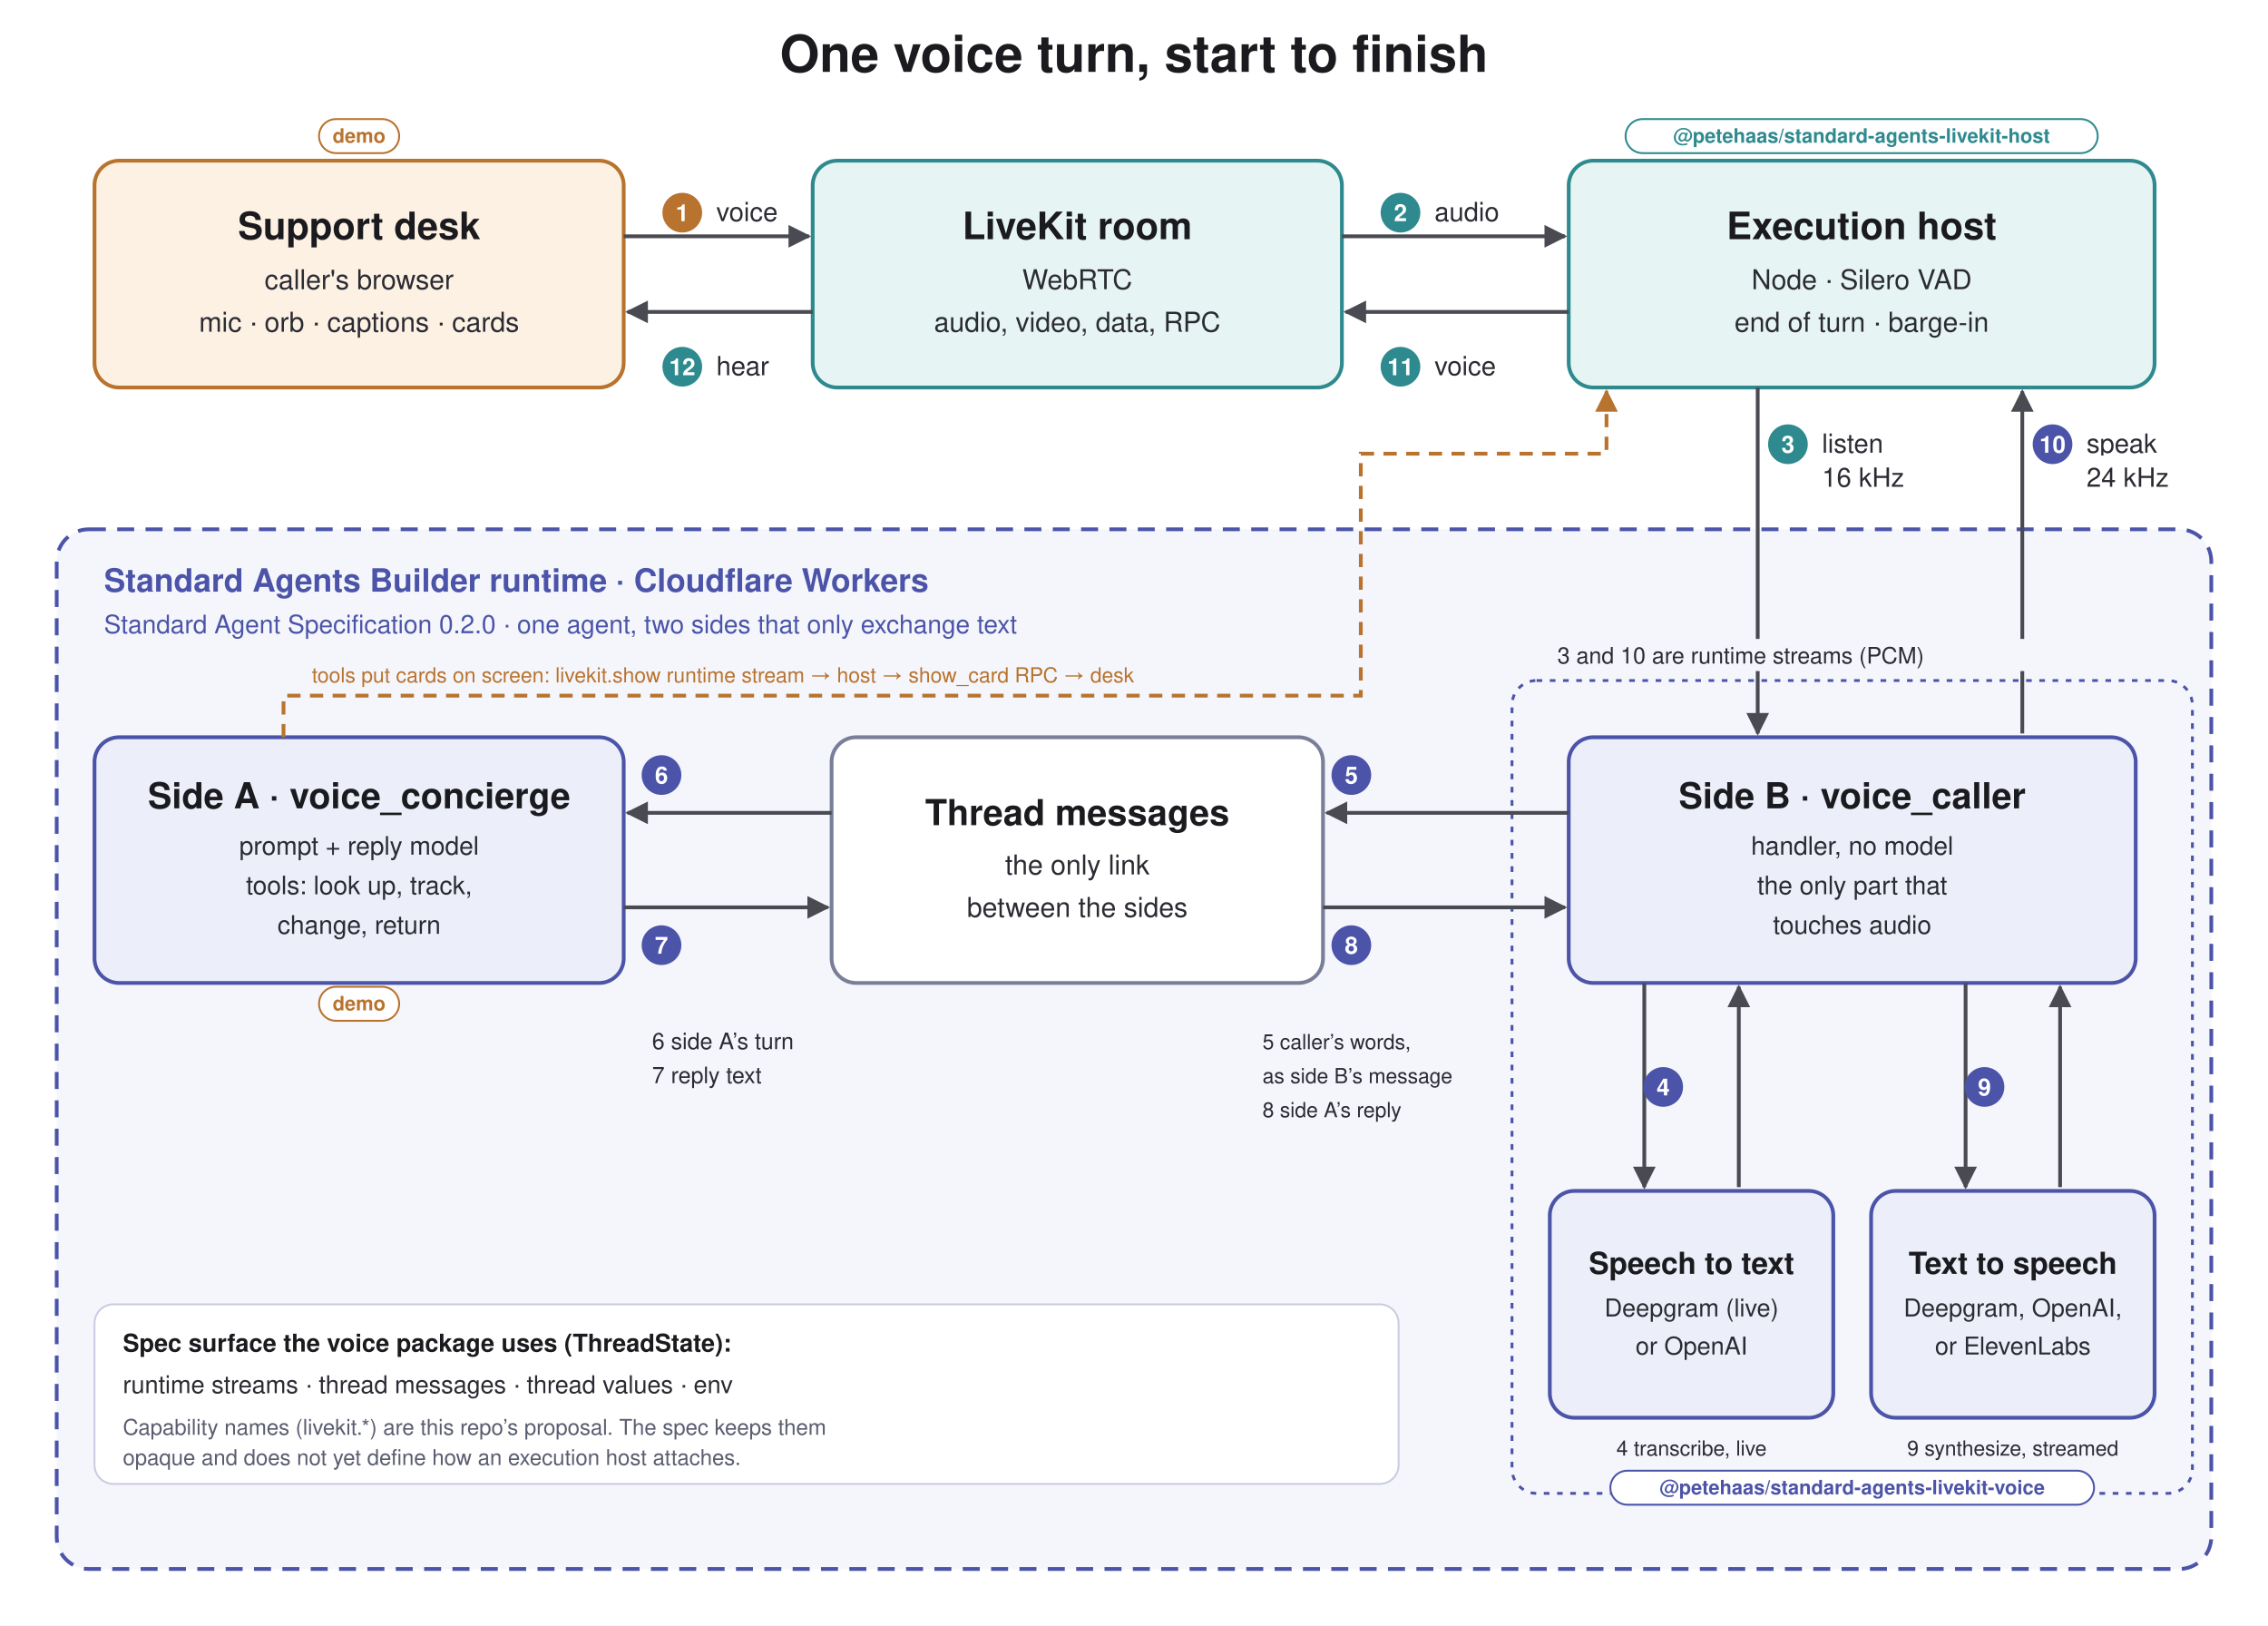
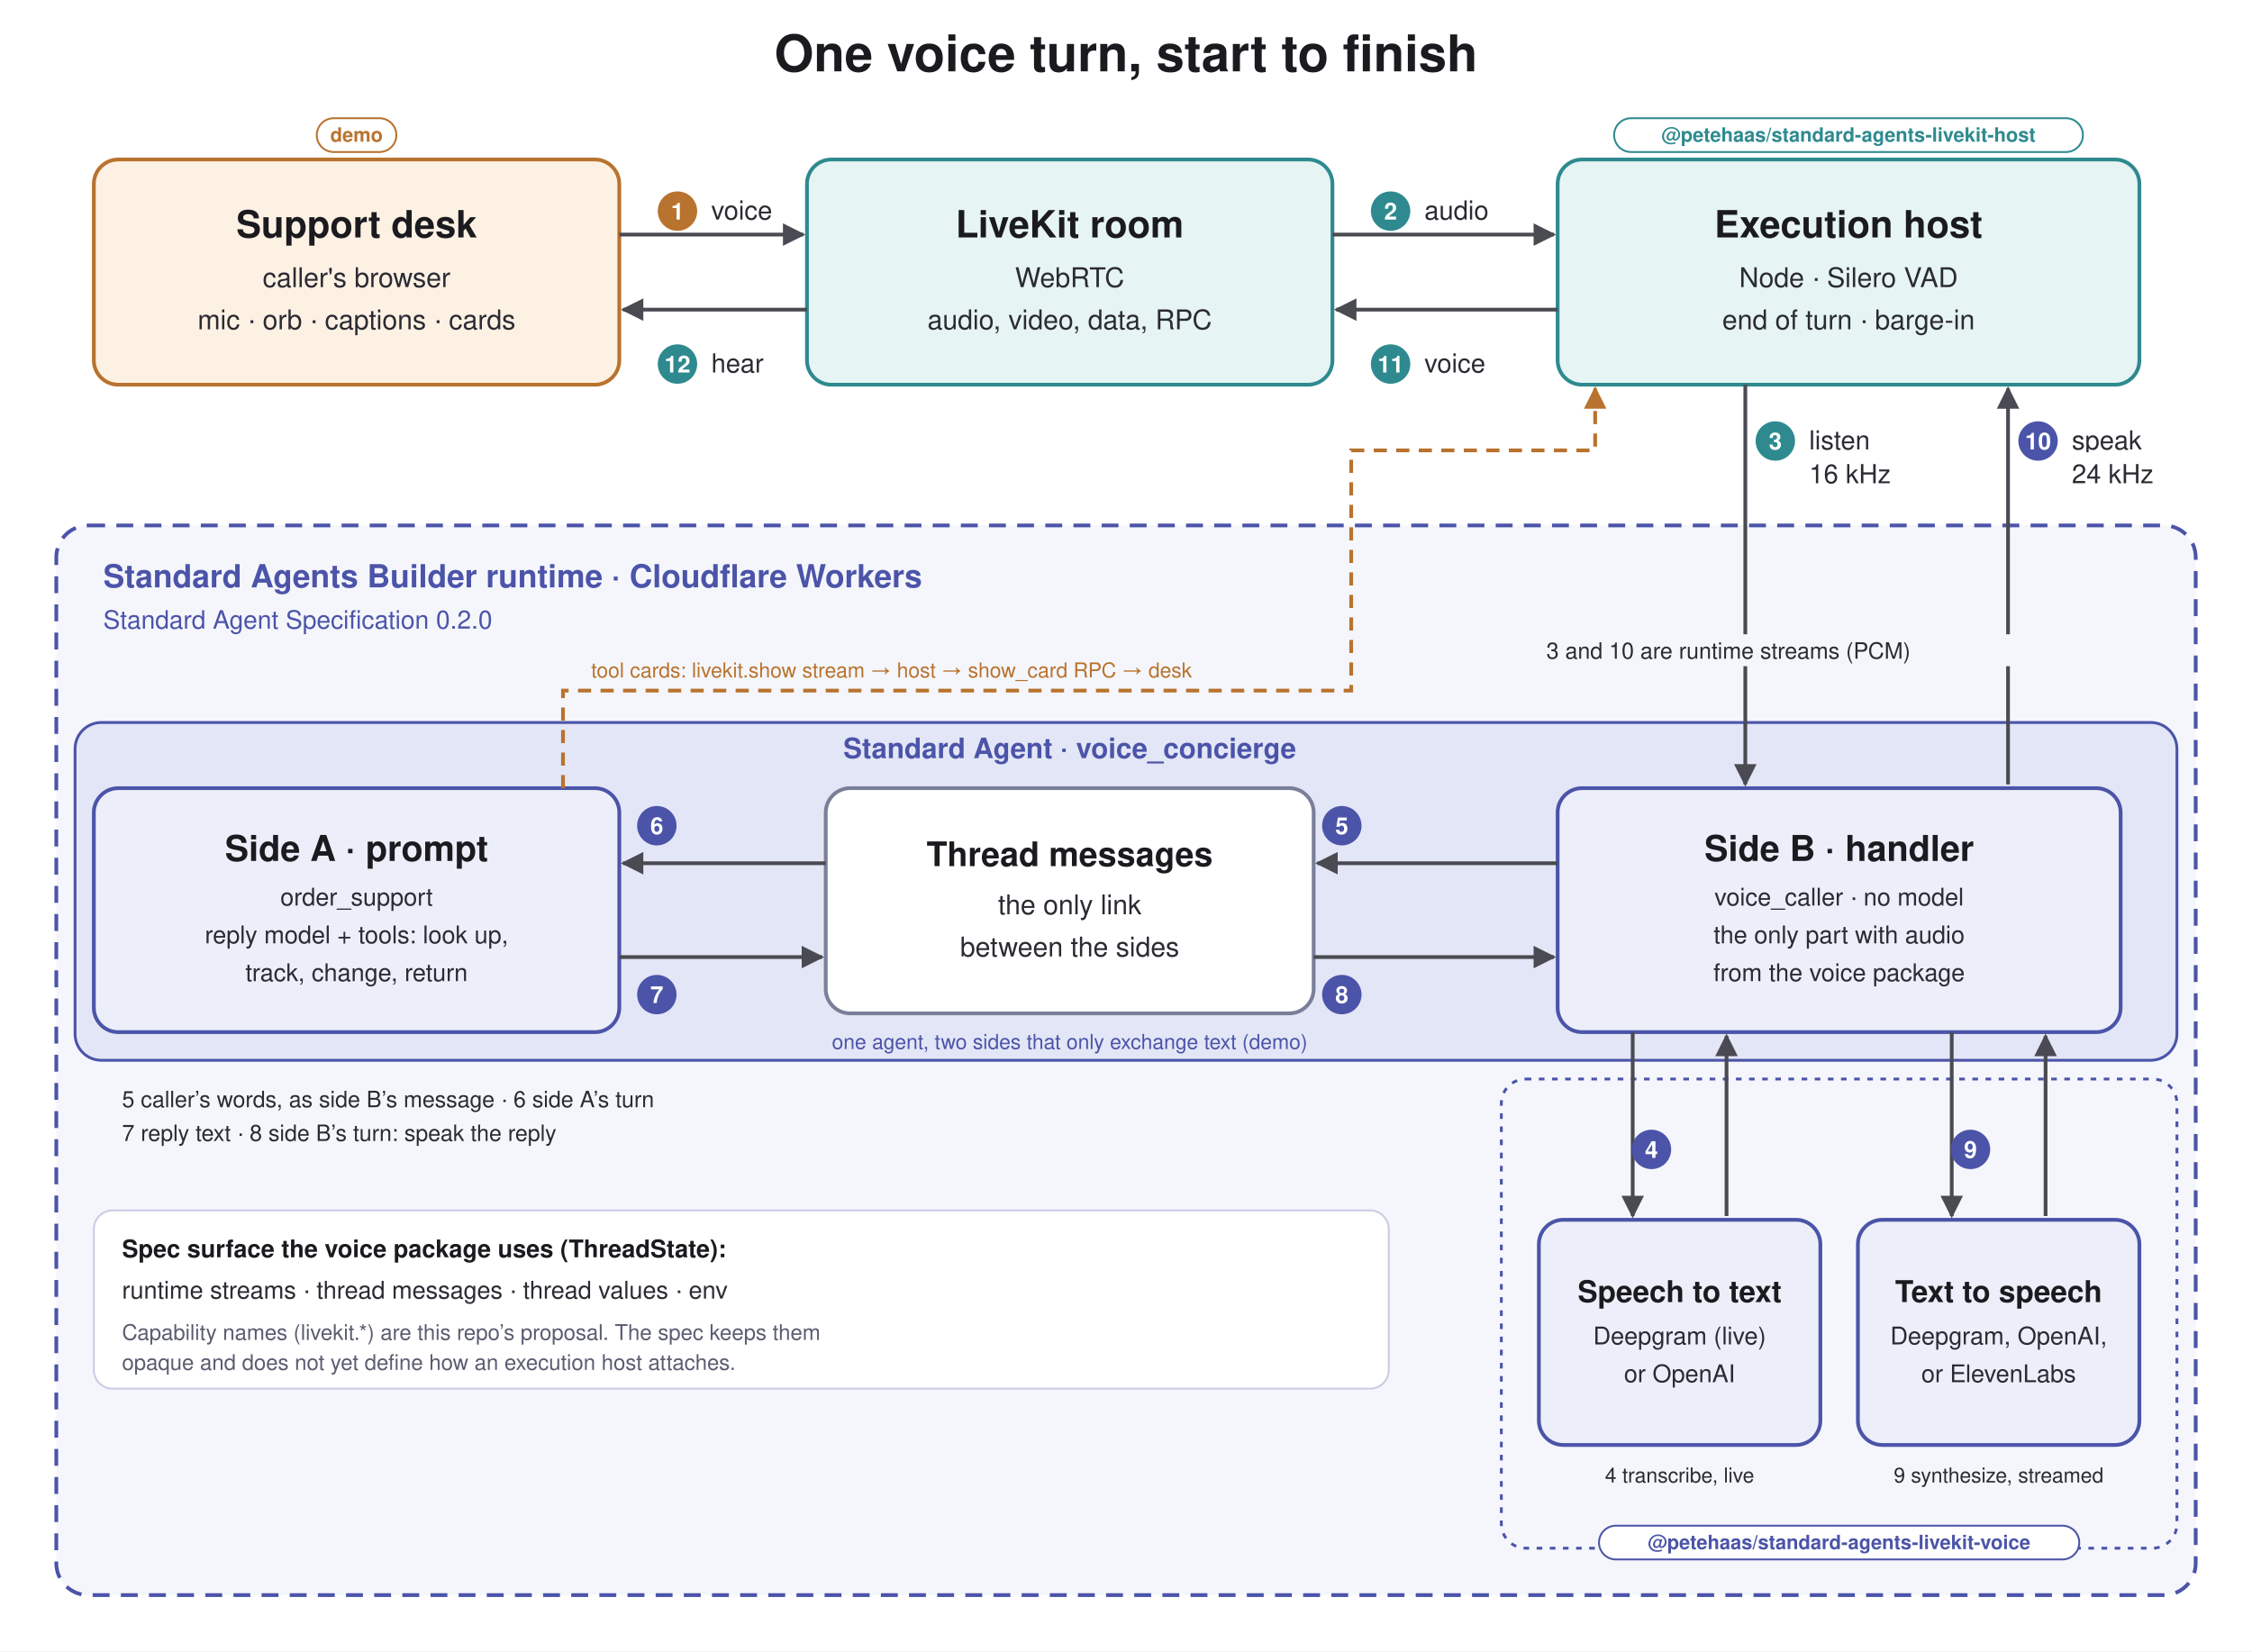
- <svg xmlns="http://www.w3.org/2000/svg" viewBox="0 0 2400 1720" width="2400" height="1720" font-family="-apple-system, Helvetica Neue, Helvetica, Arial, sans-serif">
+ <svg xmlns="http://www.w3.org/2000/svg" viewBox="0 0 2400 1760" width="2400" height="1760" font-family="-apple-system, Helvetica Neue, Helvetica, Arial, sans-serif">
  <defs>
    <marker id="ah" viewBox="0 0 10 10" refX="9" refY="5" markerWidth="6" markerHeight="6" orient="auto-start-reverse">
      <path d="M0,0 L10,5 L0,10 z" fill="#4a4a52" />
    </marker>
    <marker id="ahd" viewBox="0 0 10 10" refX="9" refY="5" markerWidth="6" markerHeight="6" orient="auto-start-reverse">
      <path d="M0,0 L10,5 L0,10 z" fill="#b8732e" />
    </marker>
  </defs>
-   <rect width="2400" height="1720" fill="#ffffff" />
+   <rect width="2400" height="1760" fill="#ffffff" />
  <text x="1200.0" y="76" text-anchor="middle" font-size="54" font-weight="700" fill="#1b1b1f">One voice turn, start to finish</text>
  <rect x="100" y="170" width="560" height="240" rx="26" fill="#fdf1e4" stroke="#b8732e" stroke-width="4" />
  <text x="380.0" y="253.05" text-anchor="middle" font-size="40" font-weight="700" fill="#1b1b1f">Support desk</text>
  <text x="380.0" y="306.0" text-anchor="middle" font-size="29" fill="#2b2b33">caller's browser</text>
  <text x="380.0" y="350.95" text-anchor="middle" font-size="29" fill="#2b2b33">mic · orb · captions · cards</text>
  <rect x="860" y="170" width="560" height="240" rx="26" fill="#e6f4f4" stroke="#2e8a8f" stroke-width="4" />
  <text x="1140.0" y="253.05" text-anchor="middle" font-size="40" font-weight="700" fill="#1b1b1f">LiveKit room</text>
  <text x="1140.0" y="306.0" text-anchor="middle" font-size="29" fill="#2b2b33">WebRTC</text>
  <text x="1140.0" y="350.95" text-anchor="middle" font-size="29" fill="#2b2b33">audio, video, data, RPC</text>
  <rect x="1660" y="170" width="620" height="240" rx="26" fill="#e6f4f4" stroke="#2e8a8f" stroke-width="4" />
  <text x="1970.0" y="253.05" text-anchor="middle" font-size="40" font-weight="700" fill="#1b1b1f">Execution host</text>
  <text x="1970.0" y="306.0" text-anchor="middle" font-size="29" fill="#2b2b33">Node · Silero VAD</text>
  <text x="1970.0" y="350.95" text-anchor="middle" font-size="29" fill="#2b2b33">end of turn · barge-in</text>
  <rect x="337.6" y="126" width="84.8" height="36" rx="18" fill="#ffffff" stroke="#b8732e" stroke-width="2" />
  <text x="380.0" y="151" text-anchor="middle" font-size="21" font-weight="600" fill="#b8732e">demo</text>
  <rect x="1720.2" y="126" width="499.6" height="36" rx="18" fill="#ffffff" stroke="#2e8a8f" stroke-width="2" />
  <text x="1970.0" y="151" text-anchor="middle" font-size="21" font-weight="600" fill="#2e8a8f">@petehaas/standard-agents-livekit-host</text>
  <path d="M660,250 L856,250" fill="none" stroke="#4a4a52" stroke-width="4" marker-end="url(#ah)" />
  <circle cx="722" cy="225" r="21" fill="#b8732e" />
  <text x="722" y="234" text-anchor="middle" font-size="25" font-weight="700" fill="#fff">1</text>
  <text x="758" y="234" font-size="28" fill="#2b2b33">voice</text>
  <path d="M1420,250 L1656,250" fill="none" stroke="#4a4a52" stroke-width="4" marker-end="url(#ah)" />
  <circle cx="1482" cy="225" r="21" fill="#2e8a8f" />
  <text x="1482" y="234" text-anchor="middle" font-size="25" font-weight="700" fill="#fff">2</text>
  <text x="1518" y="234" font-size="28" fill="#2b2b33">audio</text>
  <path d="M1660,330 L1424,330" fill="none" stroke="#4a4a52" stroke-width="4" marker-end="url(#ah)" />
  <circle cx="1482" cy="388" r="21" fill="#2e8a8f" />
  <text x="1482" y="397" text-anchor="middle" font-size="25" font-weight="700" fill="#fff">11</text>
  <text x="1518" y="397" font-size="28" fill="#2b2b33">voice</text>
  <path d="M860,330 L664,330" fill="none" stroke="#4a4a52" stroke-width="4" marker-end="url(#ah)" />
  <circle cx="722" cy="388" r="21" fill="#2e8a8f" />
  <text x="722" y="397" text-anchor="middle" font-size="25" font-weight="700" fill="#fff">12</text>
  <text x="758" y="397" font-size="28" fill="#2b2b33">hear</text>
-   <rect x="60" y="560" width="2280" height="1100" rx="34" fill="#f5f6fc" stroke="#4b54a8" stroke-width="4" stroke-dasharray="18 12" />
+   <rect x="60" y="560" width="2280" height="1140" rx="34" fill="#f5f6fc" stroke="#4b54a8" stroke-width="4" stroke-dasharray="18 12" />
  <text x="110" y="626" font-size="34" font-weight="700" fill="#4b54a8">Standard Agents Builder runtime · Cloudflare Workers</text>
-   <text x="110" y="670" font-size="27" font-weight="400" fill="#4b54a8">Standard Agent Specification 0.2.0 · one agent, two sides that only exchange text</text>
-   <rect x="1600" y="720" width="720" height="860" rx="26" fill="none" stroke="#4b54a8" stroke-width="3" stroke-dasharray="6 8" />
-   <rect x="1704.1" y="1556" width="511.8" height="36" rx="18" fill="#ffffff" stroke="#4b54a8" stroke-width="2" />
-   <text x="1960.0" y="1581" text-anchor="middle" font-size="21" font-weight="600" fill="#4b54a8">@petehaas/standard-agents-livekit-voice</text>
-   <rect x="100" y="780" width="560" height="260" rx="26" fill="#eceef9" stroke="#4b54a8" stroke-width="4" />
-   <text x="380.0" y="855.225" text-anchor="middle" font-size="38" font-weight="700" fill="#1b1b1f">Side A · voice_concierge</text>
-   <text x="380.0" y="904.275" text-anchor="middle" font-size="27" fill="#2b2b33">prompt + reply model</text>
-   <text x="380.0" y="946.125" text-anchor="middle" font-size="27" fill="#2b2b33">tools: look up, track,</text>
-   <text x="380.0" y="987.975" text-anchor="middle" font-size="27" fill="#2b2b33">change, return</text>
-   <rect x="337.6" y="1044" width="84.8" height="36" rx="18" fill="#ffffff" stroke="#b8732e" stroke-width="2" />
-   <text x="380.0" y="1069" text-anchor="middle" font-size="21" font-weight="600" fill="#b8732e">demo</text>
-   <rect x="880" y="780" width="520" height="260" rx="26" fill="#ffffff" stroke="#7a7f99" stroke-width="4" />
-   <text x="1140.0" y="873.05" text-anchor="middle" font-size="38" font-weight="700" fill="#1b1b1f">Thread messages</text>
-   <text x="1140.0" y="925.2" text-anchor="middle" font-size="29" fill="#2b2b33">the only link</text>
-   <text x="1140.0" y="970.15" text-anchor="middle" font-size="29" fill="#2b2b33">between the sides</text>
-   <rect x="1660" y="780" width="600" height="260" rx="26" fill="#eceef9" stroke="#4b54a8" stroke-width="4" />
-   <text x="1960.0" y="855.225" text-anchor="middle" font-size="38" font-weight="700" fill="#1b1b1f">Side B · voice_caller</text>
-   <text x="1960.0" y="904.275" text-anchor="middle" font-size="27" fill="#2b2b33">handler, no model</text>
-   <text x="1960.0" y="946.125" text-anchor="middle" font-size="27" fill="#2b2b33">the only part that</text>
-   <text x="1960.0" y="987.975" text-anchor="middle" font-size="27" fill="#2b2b33">touches audio</text>
-   <rect x="1640" y="1260" width="300" height="240" rx="26" fill="#eceef9" stroke="#4b54a8" stroke-width="4" />
-   <text x="1790.0" y="1347.7" text-anchor="middle" font-size="32" font-weight="700" fill="#1b1b1f">Speech to text</text>
-   <text x="1790.0" y="1392.8" text-anchor="middle" font-size="26" fill="#2b2b33">Deepgram (live)</text>
-   <text x="1790.0" y="1433.1" text-anchor="middle" font-size="26" fill="#2b2b33">or OpenAI</text>
-   <rect x="1980" y="1260" width="300" height="240" rx="26" fill="#eceef9" stroke="#4b54a8" stroke-width="4" />
-   <text x="2130.0" y="1347.7" text-anchor="middle" font-size="32" font-weight="700" fill="#1b1b1f">Text to speech</text>
-   <text x="2130.0" y="1392.8" text-anchor="middle" font-size="26" fill="#2b2b33">Deepgram, OpenAI,</text>
-   <text x="2130.0" y="1433.1" text-anchor="middle" font-size="26" fill="#2b2b33">or ElevenLabs</text>
-   <path d="M1860,410 L1860,776" fill="none" stroke="#4a4a52" stroke-width="4" marker-end="url(#ah)" />
+   <text x="110" y="670" font-size="27" font-weight="400" fill="#4b54a8">Standard Agent Specification 0.2.0</text>
+   <rect x="80" y="770" width="2240" height="360" rx="28" fill="#e3e6f6" stroke="#4b54a8" stroke-width="3" />
+   <text x="1140" y="808" text-anchor="middle" font-size="30" font-weight="700" fill="#4b54a8">Standard Agent · voice_concierge</text>
+   <text x="1140" y="1118" text-anchor="middle" font-size="22" fill="#4b54a8">one agent, two sides that only exchange text (demo)</text>
+   <rect x="100" y="840" width="560" height="260" rx="26" fill="#eceef9" stroke="#4b54a8" stroke-width="4" />
+   <text x="380.0" y="917.55" text-anchor="middle" font-size="38" font-weight="700" fill="#1b1b1f">Side A · prompt</text>
+   <text x="380.0" y="965.05" text-anchor="middle" font-size="26" fill="#2b2b33">order_support</text>
+   <text x="380.0" y="1005.35" text-anchor="middle" font-size="26" fill="#2b2b33">reply model + tools: look up,</text>
+   <text x="380.0" y="1045.65" text-anchor="middle" font-size="26" fill="#2b2b33">track, change, return</text>
+   <rect x="880" y="840" width="520" height="240" rx="26" fill="#ffffff" stroke="#7a7f99" stroke-width="4" />
+   <text x="1140.0" y="923.05" text-anchor="middle" font-size="36" font-weight="700" fill="#1b1b1f">Thread messages</text>
+   <text x="1140.0" y="974.4" text-anchor="middle" font-size="29" fill="#2b2b33">the only link</text>
+   <text x="1140.0" y="1019.35" text-anchor="middle" font-size="29" fill="#2b2b33">between the sides</text>
+   <rect x="1660" y="840" width="600" height="260" rx="26" fill="#eceef9" stroke="#4b54a8" stroke-width="4" />
+   <text x="1960.0" y="917.55" text-anchor="middle" font-size="38" font-weight="700" fill="#1b1b1f">Side B · handler</text>
+   <text x="1960.0" y="965.05" text-anchor="middle" font-size="26" fill="#2b2b33">voice_caller · no model</text>
+   <text x="1960.0" y="1005.35" text-anchor="middle" font-size="26" fill="#2b2b33">the only part with audio</text>
+   <text x="1960.0" y="1045.65" text-anchor="middle" font-size="26" fill="#2b2b33">from the voice package</text>
+   <rect x="1600" y="1150" width="720" height="500" rx="26" fill="none" stroke="#4b54a8" stroke-width="3" stroke-dasharray="6 8" />
+   <rect x="1640" y="1300" width="300" height="240" rx="26" fill="#eceef9" stroke="#4b54a8" stroke-width="4" />
+   <text x="1790.0" y="1387.7" text-anchor="middle" font-size="32" font-weight="700" fill="#1b1b1f">Speech to text</text>
+   <text x="1790.0" y="1432.8" text-anchor="middle" font-size="26" fill="#2b2b33">Deepgram (live)</text>
+   <text x="1790.0" y="1473.1" text-anchor="middle" font-size="26" fill="#2b2b33">or OpenAI</text>
+   <rect x="1980" y="1300" width="300" height="240" rx="26" fill="#eceef9" stroke="#4b54a8" stroke-width="4" />
+   <text x="2130.0" y="1387.7" text-anchor="middle" font-size="32" font-weight="700" fill="#1b1b1f">Text to speech</text>
+   <text x="2130.0" y="1432.8" text-anchor="middle" font-size="26" fill="#2b2b33">Deepgram, OpenAI,</text>
+   <text x="2130.0" y="1473.1" text-anchor="middle" font-size="26" fill="#2b2b33">or ElevenLabs</text>
+   <text x="1790" y="1580" text-anchor="middle" font-size="22" fill="#2b2b33">4  transcribe, live</text>
+   <text x="2130" y="1580" text-anchor="middle" font-size="22" fill="#2b2b33">9  synthesize, streamed</text>
+   <rect x="1704.1" y="1626" width="511.8" height="36" rx="18" fill="#ffffff" stroke="#4b54a8" stroke-width="2" />
+   <text x="1960.0" y="1651" text-anchor="middle" font-size="21" font-weight="600" fill="#4b54a8">@petehaas/standard-agents-livekit-voice</text>
+   <path d="M1860,410 L1860,836" fill="none" stroke="#4a4a52" stroke-width="4" marker-end="url(#ah)" />
  <circle cx="1892" cy="470" r="21" fill="#2e8a8f" />
  <text x="1892" y="479" text-anchor="middle" font-size="25" font-weight="700" fill="#fff">3</text>
  <rect x="1922" y="446" width="103.0" height="34" fill="#ffffff" />
  <text x="1928" y="479" font-size="28" fill="#2b2b33">listen</text>
  <rect x="1922" y="482" width="103.0" height="34" fill="#ffffff" />
  <text x="1928" y="515" font-size="28" fill="#2b2b33">16 kHz</text>
-   <path d="M2140,776 L2140,414" fill="none" stroke="#4a4a52" stroke-width="4" marker-end="url(#ah)" />
+   <path d="M2140,836 L2140,414" fill="none" stroke="#4a4a52" stroke-width="4" marker-end="url(#ah)" />
  <circle cx="2172" cy="470" r="21" fill="#4b54a8" />
  <text x="2172" y="479" text-anchor="middle" font-size="25" font-weight="700" fill="#fff">10</text>
  <rect x="2202" y="446" width="88.5" height="34" fill="#ffffff" />
  <text x="2208" y="479" font-size="28" fill="#2b2b33">speak</text>
  <rect x="2202" y="482" width="103.0" height="34" fill="#ffffff" />
  <text x="2208" y="515" font-size="28" fill="#2b2b33">24 kHz</text>
  <rect x="1636" y="676" width="650" height="34" fill="#f5f6fc" />
  <text x="1648" y="702" font-size="24" font-weight="400" fill="#2b2b33">3 and 10 are runtime streams (PCM)</text>
-   <path d="M1660,860 L1404,860" fill="none" stroke="#4a4a52" stroke-width="4" marker-end="url(#ah)" />
-   <circle cx="1430" cy="820" r="21" fill="#4b54a8" />
-   <text x="1430" y="829" text-anchor="middle" font-size="25" font-weight="700" fill="#fff">5</text>
-   <text x="1466" y="829" font-size="28" fill="#2b2b33" />
-   <path d="M1400,960 L1656,960" fill="none" stroke="#4a4a52" stroke-width="4" marker-end="url(#ah)" />
-   <circle cx="1430" cy="1000" r="21" fill="#4b54a8" />
-   <text x="1430" y="1009" text-anchor="middle" font-size="25" font-weight="700" fill="#fff">8</text>
-   <text x="1466" y="1009" font-size="28" fill="#2b2b33" />
-   <text x="1336" y="1110" font-size="22" font-weight="400" fill="#2b2b33">5  caller’s words,</text>
-   <text x="1336" y="1146" font-size="22" font-weight="400" fill="#2b2b33">    as side B’s message</text>
-   <text x="1336" y="1182" font-size="22" font-weight="400" fill="#2b2b33">8  side A’s reply</text>
-   <path d="M880,860 L664,860" fill="none" stroke="#4a4a52" stroke-width="4" marker-end="url(#ah)" />
-   <circle cx="700" cy="820" r="21" fill="#4b54a8" />
-   <text x="700" y="829" text-anchor="middle" font-size="25" font-weight="700" fill="#fff">6</text>
-   <text x="736" y="829" font-size="28" fill="#2b2b33" />
-   <path d="M660,960 L876,960" fill="none" stroke="#4a4a52" stroke-width="4" marker-end="url(#ah)" />
-   <circle cx="700" cy="1000" r="21" fill="#4b54a8" />
-   <text x="700" y="1009" text-anchor="middle" font-size="25" font-weight="700" fill="#fff">7</text>
-   <text x="736" y="1009" font-size="28" fill="#2b2b33" />
-   <text x="690" y="1110" font-size="24" font-weight="400" fill="#2b2b33">6  side A’s turn</text>
-   <text x="690" y="1146" font-size="24" font-weight="400" fill="#2b2b33">7  reply text</text>
-   <path d="M1740,1040 L1740,1256" fill="none" stroke="#4a4a52" stroke-width="4" marker-end="url(#ah)" />
-   <path d="M1840,1256 L1840,1044" fill="none" stroke="#4a4a52" stroke-width="4" marker-end="url(#ah)" />
-   <circle cx="1760" cy="1150" r="21" fill="#4b54a8" />
-   <text x="1760" y="1159" text-anchor="middle" font-size="25" font-weight="700" fill="#fff">4</text>
-   <text x="1796" y="1159" font-size="28" fill="#2b2b33" />
-   <path d="M2080,1040 L2080,1256" fill="none" stroke="#4a4a52" stroke-width="4" marker-end="url(#ah)" />
-   <path d="M2180,1256 L2180,1044" fill="none" stroke="#4a4a52" stroke-width="4" marker-end="url(#ah)" />
-   <circle cx="2100" cy="1150" r="21" fill="#4b54a8" />
-   <text x="2100" y="1159" text-anchor="middle" font-size="25" font-weight="700" fill="#fff">9</text>
-   <text x="2136" y="1159" font-size="28" fill="#2b2b33" />
-   <text x="1790" y="1540" text-anchor="middle" font-size="22" fill="#2b2b33">4  transcribe, live</text>
-   <text x="2130" y="1540" text-anchor="middle" font-size="22" fill="#2b2b33">9  synthesize, streamed</text>
-   <path d="M300,780 L300,736 L1440,736 L1440,480 L1700,480 L1700,414" fill="none" stroke="#b8732e" stroke-width="4" stroke-dasharray="14 10" marker-end="url(#ahd)" />
-   <text x="330" y="722" font-size="22" font-weight="400" fill="#b8732e">tools put cards on screen: livekit.show runtime stream → host → show_card RPC → desk</text>
-   <rect x="100" y="1380" width="1380" height="190" rx="20" fill="#ffffff" stroke="#c9cce3" stroke-width="2" />
-   <text x="130" y="1430" font-size="26" font-weight="700" fill="#1b1b1f">Spec surface the voice package uses (ThreadState):</text>
-   <text x="130" y="1474" font-size="26" font-weight="400" fill="#2b2b33">runtime streams · thread messages · thread values · env</text>
-   <text x="130" y="1518" font-size="23" font-weight="400" fill="#5a5d70">Capability names (livekit.*) are this repo’s proposal. The spec keeps them</text>
-   <text x="130" y="1550" font-size="23" font-weight="400" fill="#5a5d70">opaque and does not yet define how an execution host attaches.</text>
+   <path d="M1660,920 L1404,920" fill="none" stroke="#4a4a52" stroke-width="4" marker-end="url(#ah)" />
+   <circle cx="1430" cy="880" r="21" fill="#4b54a8" />
+   <text x="1430" y="889" text-anchor="middle" font-size="25" font-weight="700" fill="#fff">5</text>
+   <path d="M1400,1020 L1656,1020" fill="none" stroke="#4a4a52" stroke-width="4" marker-end="url(#ah)" />
+   <circle cx="1430" cy="1060" r="21" fill="#4b54a8" />
+   <text x="1430" y="1069" text-anchor="middle" font-size="25" font-weight="700" fill="#fff">8</text>
+   <path d="M880,920 L664,920" fill="none" stroke="#4a4a52" stroke-width="4" marker-end="url(#ah)" />
+   <circle cx="700" cy="880" r="21" fill="#4b54a8" />
+   <text x="700" y="889" text-anchor="middle" font-size="25" font-weight="700" fill="#fff">6</text>
+   <path d="M660,1020 L876,1020" fill="none" stroke="#4a4a52" stroke-width="4" marker-end="url(#ah)" />
+   <circle cx="700" cy="1060" r="21" fill="#4b54a8" />
+   <text x="700" y="1069" text-anchor="middle" font-size="25" font-weight="700" fill="#fff">7</text>
+   <text x="130" y="1180" font-size="24" font-weight="400" fill="#2b2b33">5  caller’s words, as side B’s message   ·   6  side A’s turn</text>
+   <text x="130" y="1216" font-size="24" font-weight="400" fill="#2b2b33">7  reply text   ·   8  side B’s turn: speak the reply</text>
+   <path d="M1740,1100 L1740,1296" fill="none" stroke="#4a4a52" stroke-width="4" marker-end="url(#ah)" />
+   <path d="M1840,1296 L1840,1104" fill="none" stroke="#4a4a52" stroke-width="4" marker-end="url(#ah)" />
+   <circle cx="1760" cy="1225" r="21" fill="#4b54a8" />
+   <text x="1760" y="1234" text-anchor="middle" font-size="25" font-weight="700" fill="#fff">4</text>
+   <path d="M2080,1100 L2080,1296" fill="none" stroke="#4a4a52" stroke-width="4" marker-end="url(#ah)" />
+   <path d="M2180,1296 L2180,1104" fill="none" stroke="#4a4a52" stroke-width="4" marker-end="url(#ah)" />
+   <circle cx="2100" cy="1225" r="21" fill="#4b54a8" />
+   <text x="2100" y="1234" text-anchor="middle" font-size="25" font-weight="700" fill="#fff">9</text>
+   <path d="M600,840 L600,736 L1440,736 L1440,480 L1700,480 L1700,414" fill="none" stroke="#b8732e" stroke-width="4" stroke-dasharray="14 10" marker-end="url(#ahd)" />
+   <text x="630" y="722" font-size="22" font-weight="400" fill="#b8732e">tool cards: livekit.show stream → host → show_card RPC → desk</text>
+   <rect x="100" y="1290" width="1380" height="190" rx="20" fill="#ffffff" stroke="#c9cce3" stroke-width="2" />
+   <text x="130" y="1340" font-size="26" font-weight="700" fill="#1b1b1f">Spec surface the voice package uses (ThreadState):</text>
+   <text x="130" y="1384" font-size="26" font-weight="400" fill="#2b2b33">runtime streams · thread messages · thread values · env</text>
+   <text x="130" y="1428" font-size="23" font-weight="400" fill="#5a5d70">Capability names (livekit.*) are this repo’s proposal. The spec keeps them</text>
+   <text x="130" y="1460" font-size="23" font-weight="400" fill="#5a5d70">opaque and does not yet define how an execution host attaches.</text>
</svg>
